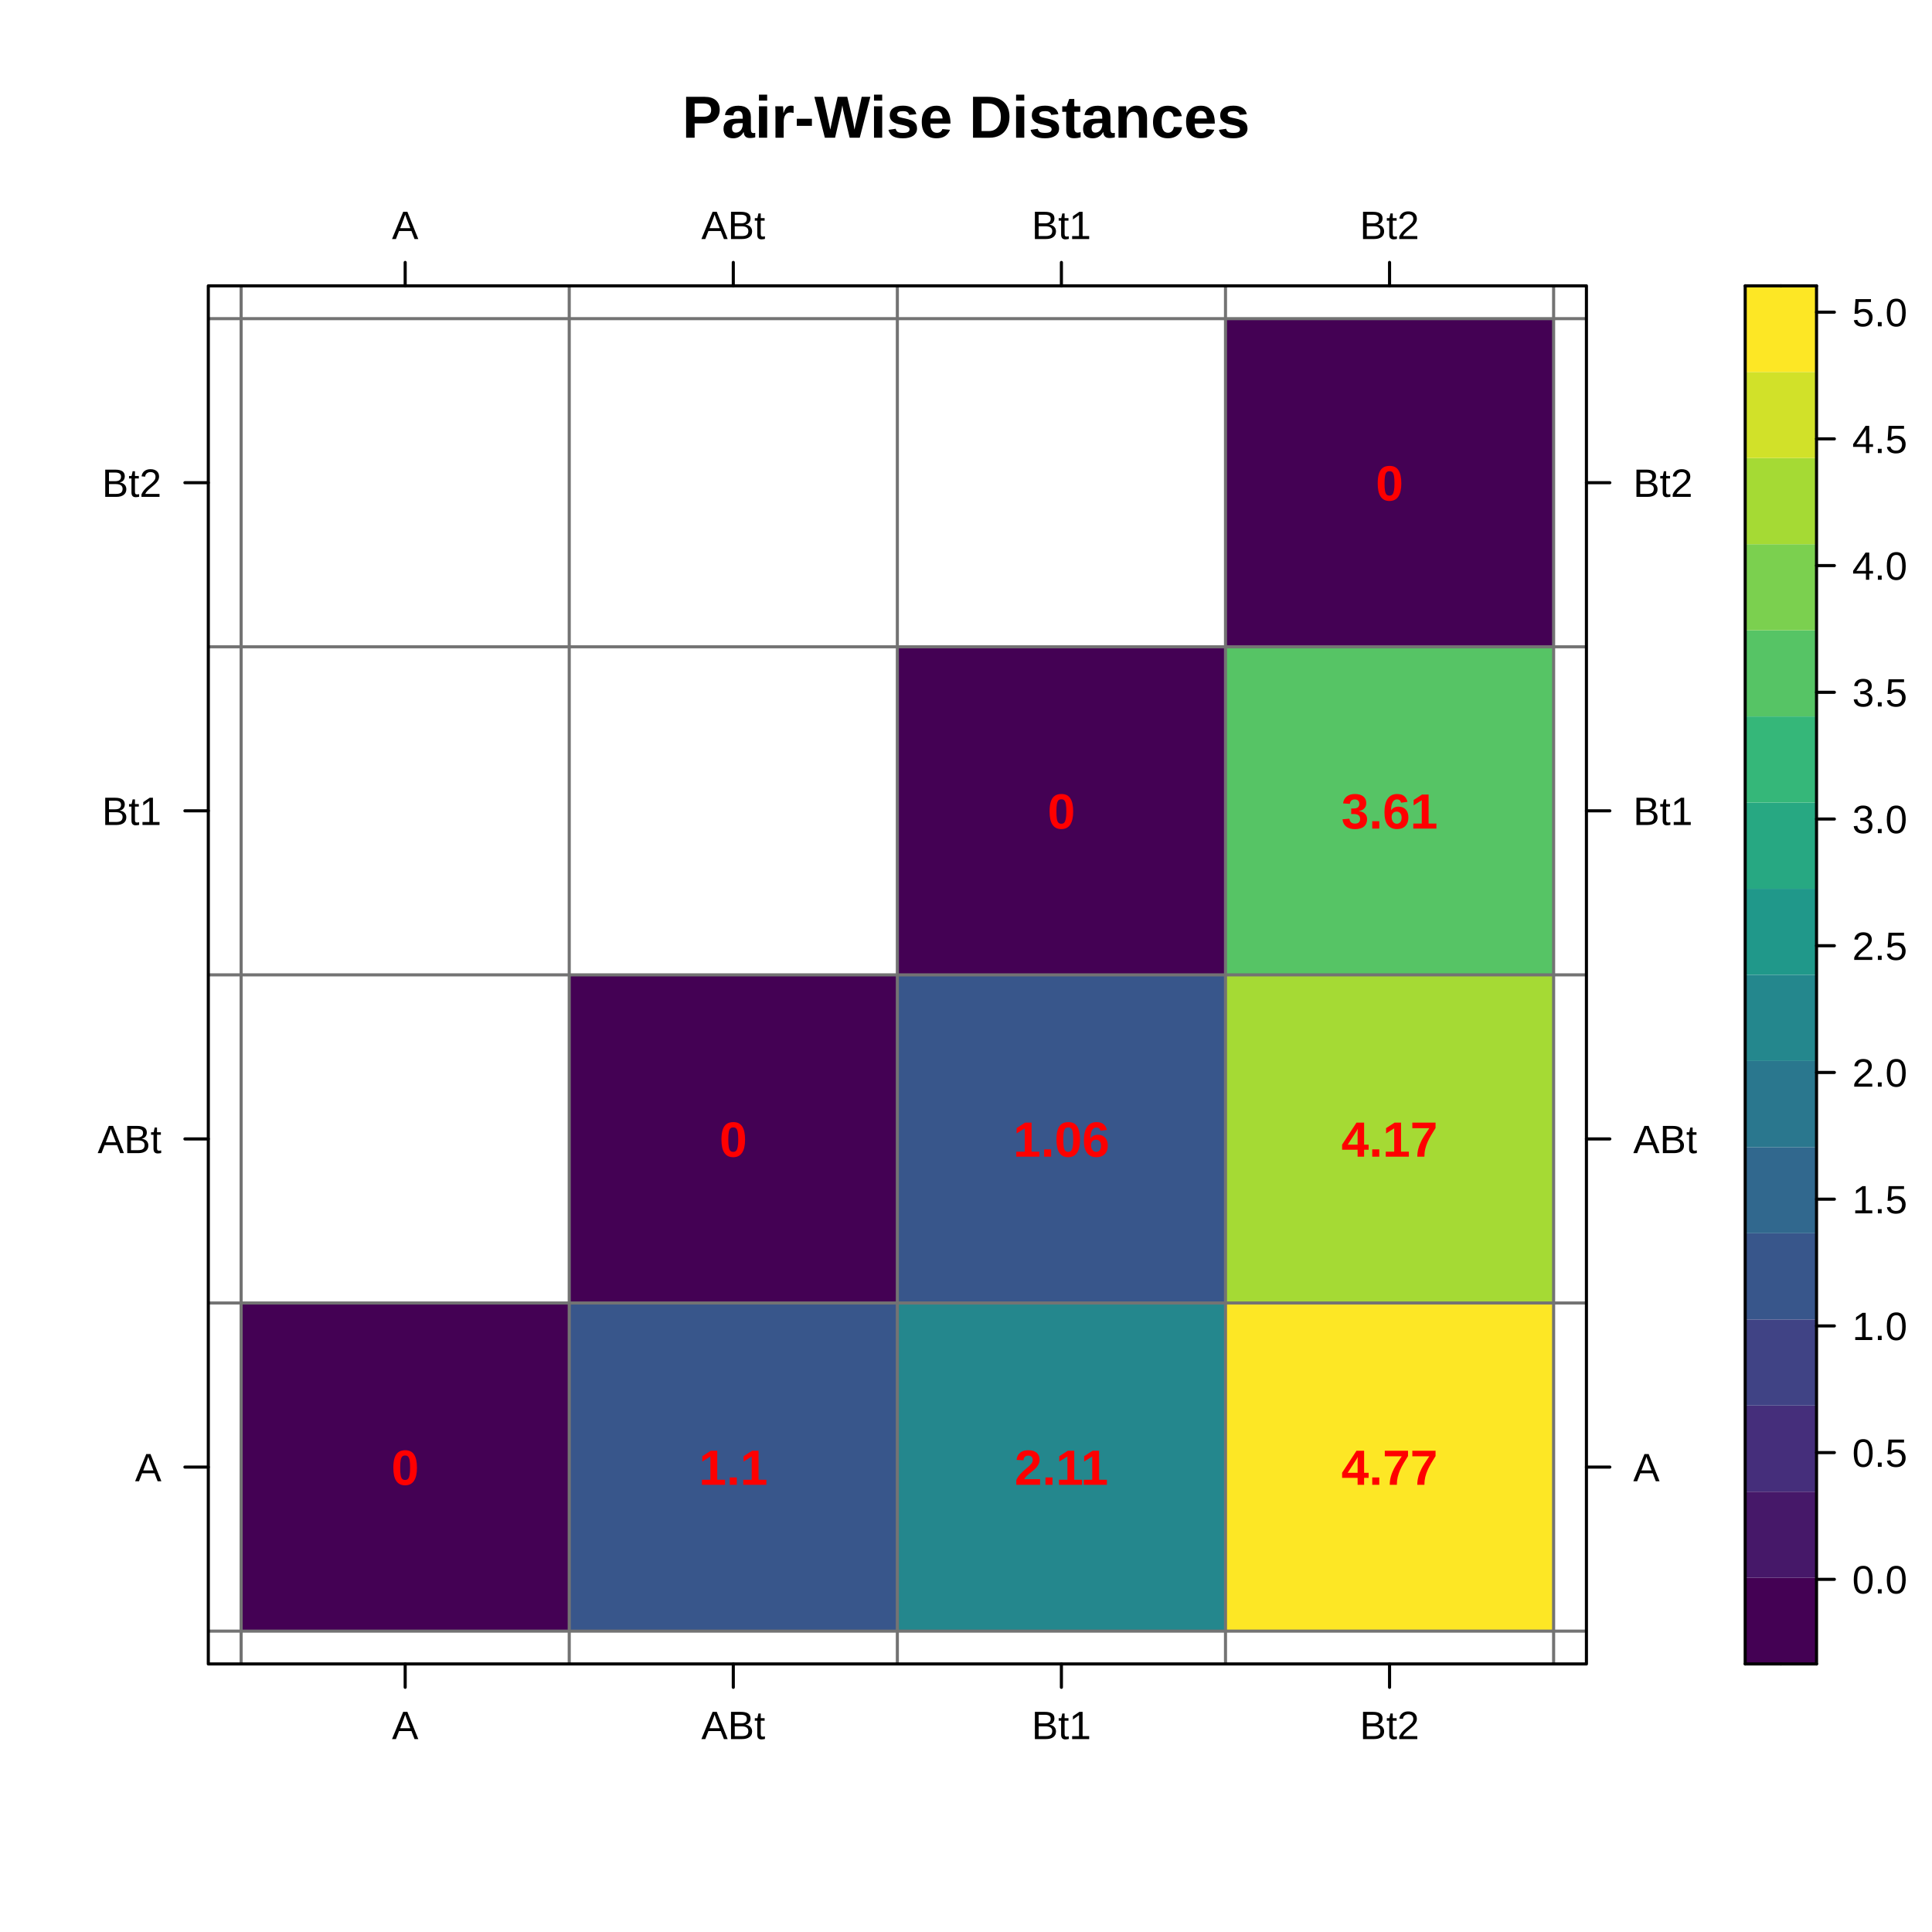
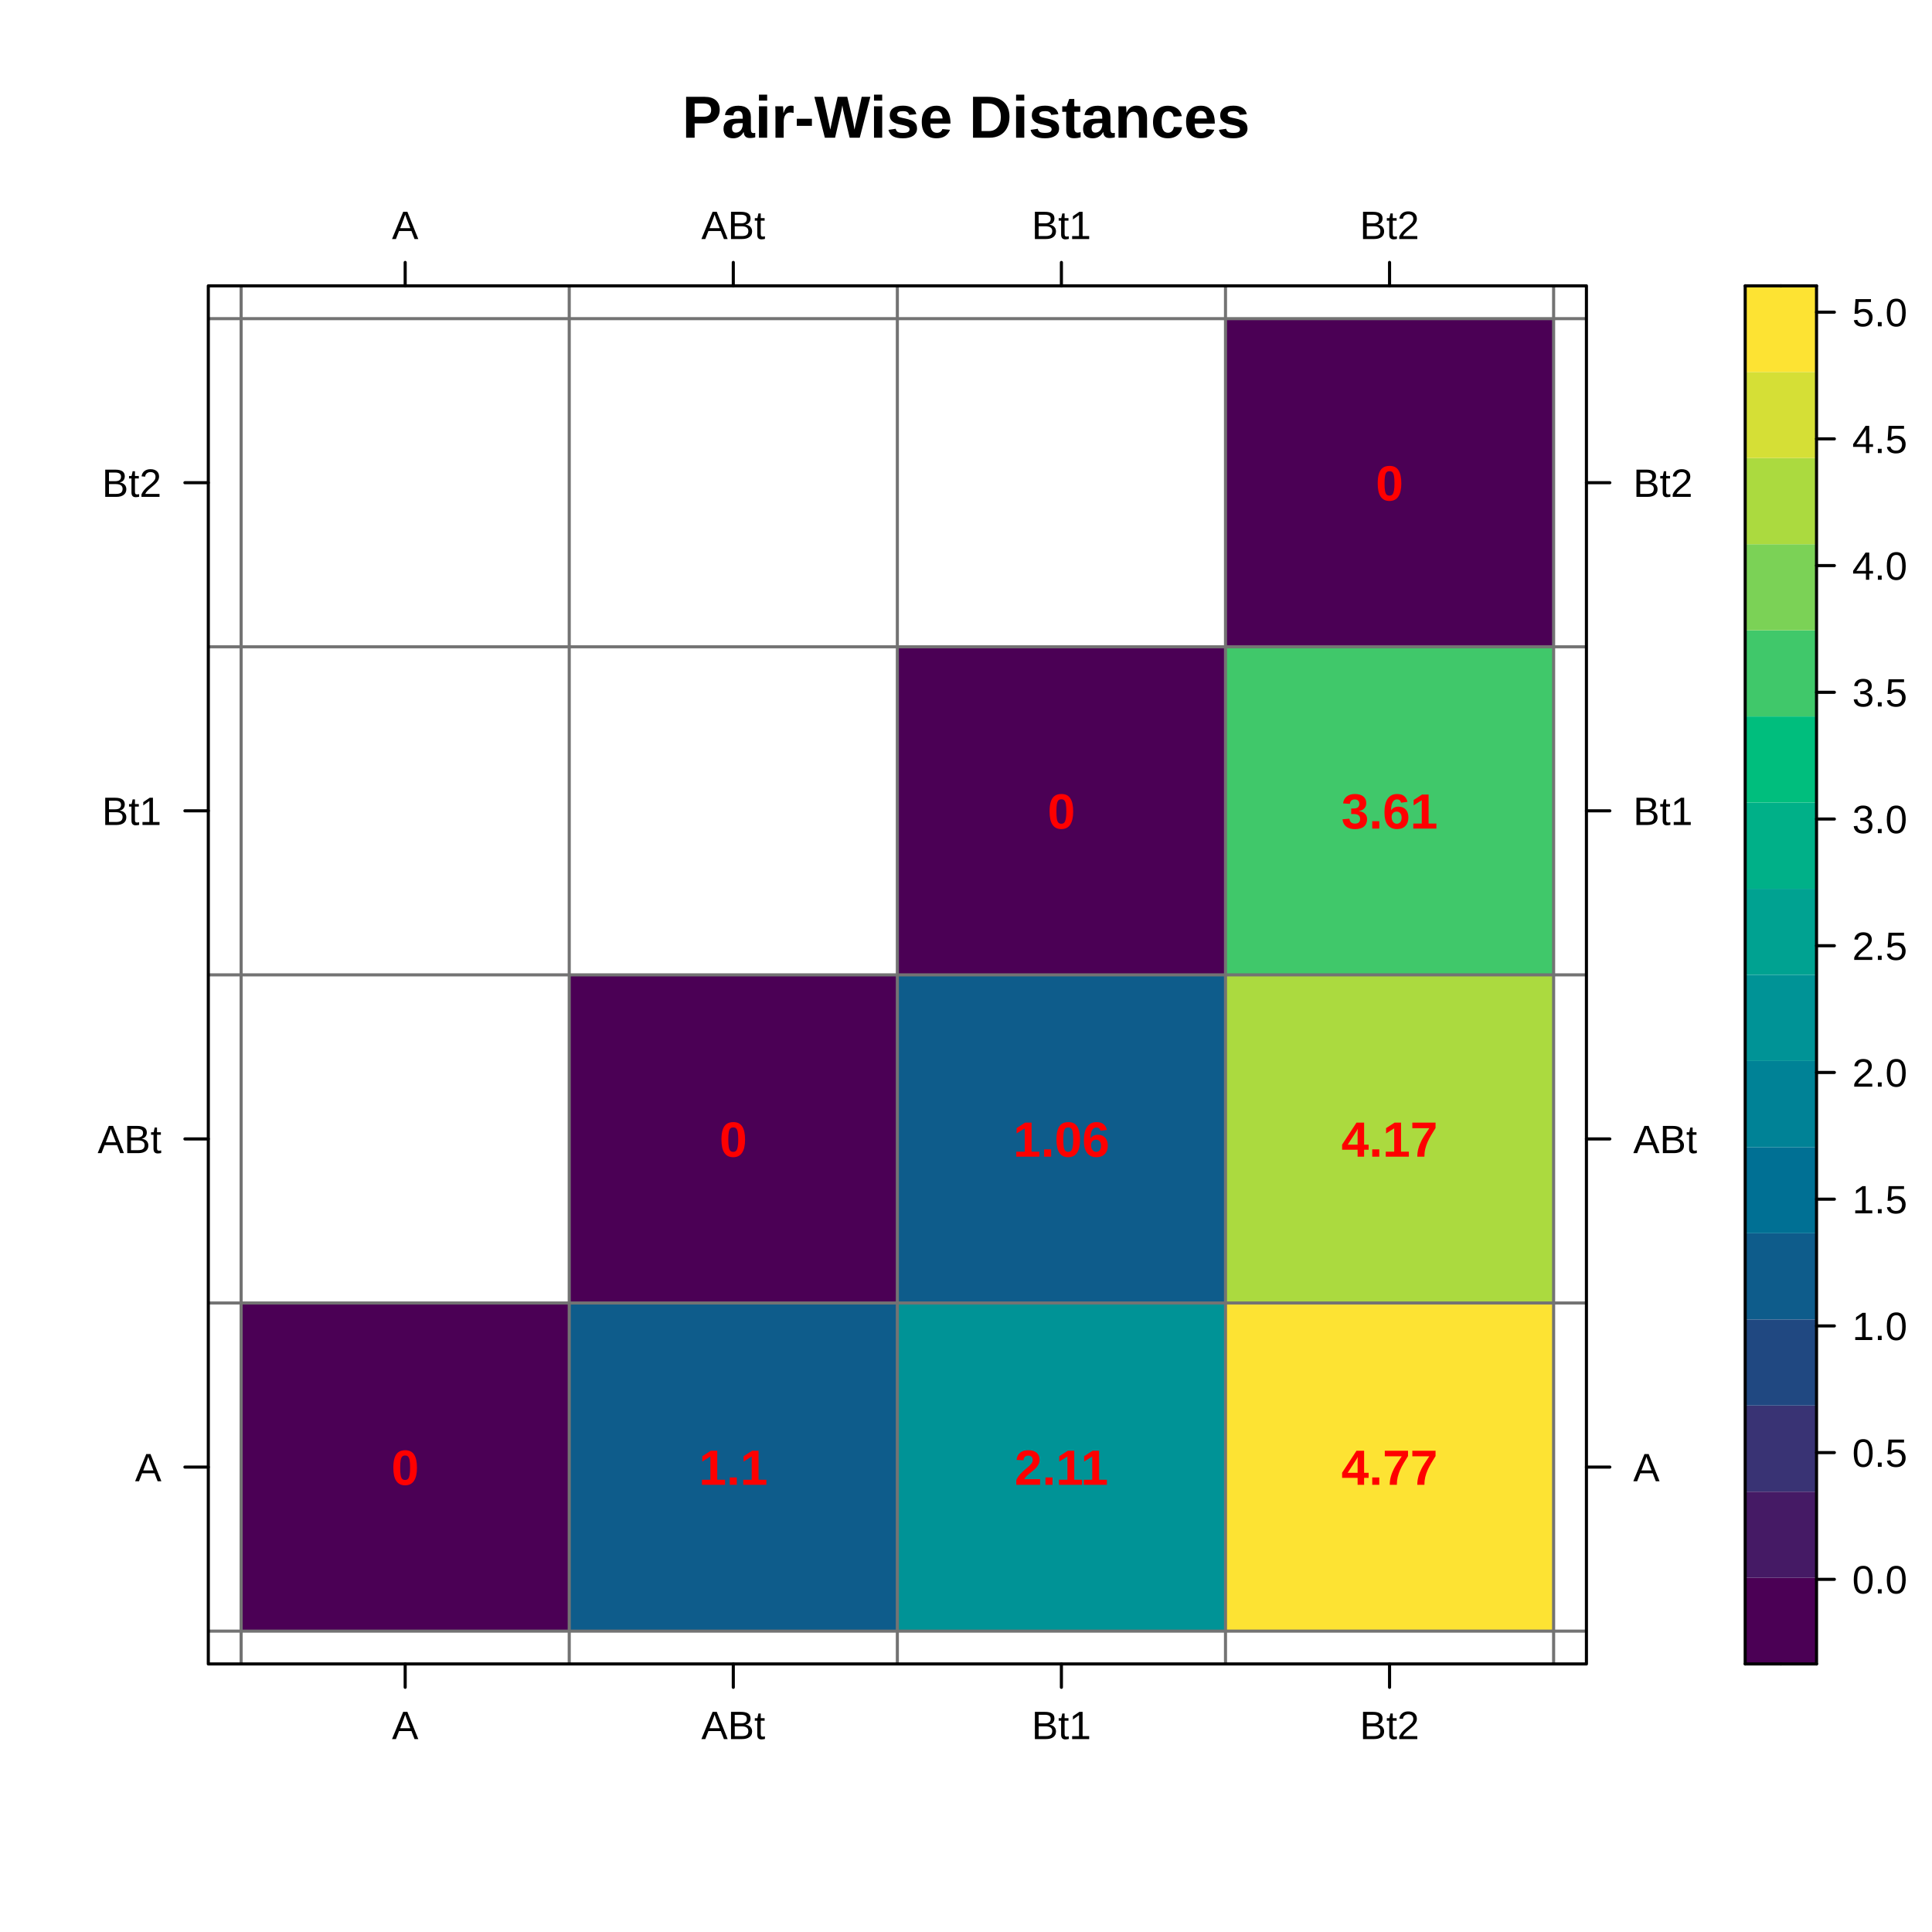
<svg xmlns="http://www.w3.org/2000/svg" class="svglite" width="468.00pt" height="468.00pt" viewBox="0 0 468.00 468.00">
  <defs>
    <style type="text/css">
    .svglite line, .svglite polyline, .svglite polygon, .svglite path, .svglite rect, .svglite circle {
      fill: none;
      stroke: #000000;
      stroke-linecap: round;
      stroke-linejoin: round;
      stroke-miterlimit: 10.00;
    }
    .svglite text {
      white-space: pre;
    }
  </style>
  </defs>
  <rect width="100%" height="100%" style="stroke: none; fill: #FFFFFF;" />
  <defs>
    <clipPath id="cpMC4wMHw0NjguMDB8MC4wMHw0NjguMDA=">
      <rect x="0.00" y="0.00" width="468.00" height="468.00" />
    </clipPath>
  </defs>
  <g clip-path="url(#cpMC4wMHw0NjguMDB8MC4wMHw0NjguMDA=)">
    <rect x="0.00" y="-0" width="468.00" height="468.00" style="stroke-width: 0.75; stroke: none;" />
    <text x="234.00" y="33.36" text-anchor="middle" style="font-size: 14.40px; font-weight: bold; font-family: &quot;Arial&quot;;" textLength="137.47px" lengthAdjust="spacingAndGlyphs">Pair-Wise Distances</text>
  </g>
  <defs>
    <clipPath id="cpNTAuNDZ8Mzg0LjI5fDY5LjI0fDQwMy4wNw==">
      <rect x="50.46" y="69.24" width="333.83" height="333.83" />
    </clipPath>
  </defs>
  <g clip-path="url(#cpNTAuNDZ8Mzg0LjI5fDY5LjI0fDQwMy4wNw==)">
</g>
  <g clip-path="url(#cpMC4wMHw0NjguMDB8MC4wMHw0NjguMDA=)">
    <line x1="98.15" y1="69.24" x2="98.15" y2="63.57" style="stroke-width: 0.75;" />
    <line x1="177.63" y1="69.24" x2="177.63" y2="63.57" style="stroke-width: 0.75;" />
    <line x1="257.11" y1="69.24" x2="257.11" y2="63.57" style="stroke-width: 0.75;" />
    <line x1="336.60" y1="69.24" x2="336.60" y2="63.57" style="stroke-width: 0.75;" />
    <text x="98.15" y="57.90" text-anchor="middle" style="font-size: 9.60px; font-family: &quot;Arial&quot;;" textLength="6.39px" lengthAdjust="spacingAndGlyphs">A</text>
    <text x="177.63" y="57.90" text-anchor="middle" style="font-size: 9.60px; font-family: &quot;Arial&quot;;" textLength="15.45px" lengthAdjust="spacingAndGlyphs">ABt</text>
    <text x="257.11" y="57.90" text-anchor="middle" style="font-size: 9.60px; font-family: &quot;Arial&quot;;" textLength="14.39px" lengthAdjust="spacingAndGlyphs">Bt1</text>
    <text x="336.60" y="57.90" text-anchor="middle" style="font-size: 9.60px; font-family: &quot;Arial&quot;;" textLength="14.39px" lengthAdjust="spacingAndGlyphs">Bt2</text>
    <line x1="50.46" y1="355.38" x2="44.79" y2="355.38" style="stroke-width: 0.75;" />
    <line x1="50.46" y1="275.89" x2="44.79" y2="275.89" style="stroke-width: 0.75;" />
    <line x1="50.46" y1="196.41" x2="44.79" y2="196.41" style="stroke-width: 0.75;" />
    <line x1="50.46" y1="116.93" x2="44.79" y2="116.93" style="stroke-width: 0.75;" />
    <text x="39.12" y="358.81" text-anchor="end" style="font-size: 9.60px; font-family: &quot;Arial&quot;;" textLength="6.39px" lengthAdjust="spacingAndGlyphs">A</text>
    <text x="39.12" y="279.33" text-anchor="end" style="font-size: 9.60px; font-family: &quot;Arial&quot;;" textLength="15.45px" lengthAdjust="spacingAndGlyphs">ABt</text>
    <text x="39.12" y="199.84" text-anchor="end" style="font-size: 9.60px; font-family: &quot;Arial&quot;;" textLength="14.39px" lengthAdjust="spacingAndGlyphs">Bt1</text>
    <text x="39.12" y="120.36" text-anchor="end" style="font-size: 9.60px; font-family: &quot;Arial&quot;;" textLength="14.39px" lengthAdjust="spacingAndGlyphs">Bt2</text>
    <line x1="98.15" y1="403.07" x2="98.15" y2="408.73" style="stroke-width: 0.75;" />
    <line x1="177.63" y1="403.07" x2="177.63" y2="408.73" style="stroke-width: 0.75;" />
    <line x1="257.11" y1="403.07" x2="257.11" y2="408.73" style="stroke-width: 0.75;" />
    <line x1="336.60" y1="403.07" x2="336.60" y2="408.73" style="stroke-width: 0.75;" />
    <text x="98.15" y="421.27" text-anchor="middle" style="font-size: 9.60px; font-family: &quot;Arial&quot;;" textLength="6.39px" lengthAdjust="spacingAndGlyphs">A</text>
    <text x="177.63" y="421.27" text-anchor="middle" style="font-size: 9.60px; font-family: &quot;Arial&quot;;" textLength="15.45px" lengthAdjust="spacingAndGlyphs">ABt</text>
    <text x="257.11" y="421.27" text-anchor="middle" style="font-size: 9.60px; font-family: &quot;Arial&quot;;" textLength="14.39px" lengthAdjust="spacingAndGlyphs">Bt1</text>
    <text x="336.60" y="421.27" text-anchor="middle" style="font-size: 9.60px; font-family: &quot;Arial&quot;;" textLength="14.39px" lengthAdjust="spacingAndGlyphs">Bt2</text>
    <line x1="384.29" y1="355.38" x2="389.96" y2="355.38" style="stroke-width: 0.75;" />
    <line x1="384.29" y1="275.89" x2="389.96" y2="275.89" style="stroke-width: 0.75;" />
    <line x1="384.29" y1="196.41" x2="389.96" y2="196.41" style="stroke-width: 0.75;" />
    <line x1="384.29" y1="116.93" x2="389.96" y2="116.93" style="stroke-width: 0.75;" />
    <text x="395.63" y="358.81" style="font-size: 9.60px; font-family: &quot;Arial&quot;;" textLength="6.39px" lengthAdjust="spacingAndGlyphs">A</text>
    <text x="395.63" y="279.33" style="font-size: 9.60px; font-family: &quot;Arial&quot;;" textLength="15.45px" lengthAdjust="spacingAndGlyphs">ABt</text>
    <text x="395.63" y="199.84" style="font-size: 9.60px; font-family: &quot;Arial&quot;;" textLength="14.39px" lengthAdjust="spacingAndGlyphs">Bt1</text>
    <text x="395.63" y="120.36" style="font-size: 9.60px; font-family: &quot;Arial&quot;;" textLength="14.39px" lengthAdjust="spacingAndGlyphs">Bt2</text>
  </g>
  <g clip-path="url(#cpNTAuNDZ8Mzg0LjI5fDY5LjI0fDQwMy4wNw==)">
-     <rect x="58.41" y="315.63" width="79.48" height="79.48" style="stroke-width: 0.075; stroke: none; fill: #440154;" />
-     <rect x="137.89" y="315.63" width="79.48" height="79.48" style="stroke-width: 0.075; stroke: none; fill: #38568B;" />
-     <rect x="217.37" y="315.63" width="79.48" height="79.48" style="stroke-width: 0.075; stroke: none; fill: #24878D;" />
-     <rect x="296.86" y="315.63" width="79.48" height="79.48" style="stroke-width: 0.075; stroke: none; fill: #FDE725;" />
-     <rect x="137.89" y="236.15" width="79.48" height="79.48" style="stroke-width: 0.075; stroke: none; fill: #440154;" />
-     <rect x="217.37" y="236.15" width="79.48" height="79.48" style="stroke-width: 0.075; stroke: none; fill: #38568B;" />
-     <rect x="296.86" y="236.15" width="79.48" height="79.48" style="stroke-width: 0.075; stroke: none; fill: #A5DA34;" />
-     <rect x="217.37" y="156.67" width="79.48" height="79.48" style="stroke-width: 0.075; stroke: none; fill: #440154;" />
-     <rect x="296.86" y="156.67" width="79.48" height="79.48" style="stroke-width: 0.075; stroke: none; fill: #56C465;" />
-     <rect x="296.86" y="77.19" width="79.48" height="79.48" style="stroke-width: 0.075; stroke: none; fill: #440154;" />
+     <rect x="58.41" y="315.63" width="79.48" height="79.48" style="stroke-width: 0.075; stroke: none; fill: #4B0055;" />
+     <rect x="137.89" y="315.63" width="79.48" height="79.48" style="stroke-width: 0.075; stroke: none; fill: #0E5C8B;" />
+     <rect x="217.37" y="315.63" width="79.48" height="79.48" style="stroke-width: 0.075; stroke: none; fill: #009396;" />
+     <rect x="296.86" y="315.63" width="79.48" height="79.48" style="stroke-width: 0.075; stroke: none; fill: #FDE333;" />
+     <rect x="137.89" y="236.15" width="79.48" height="79.48" style="stroke-width: 0.075; stroke: none; fill: #4B0055;" />
+     <rect x="217.37" y="236.15" width="79.48" height="79.48" style="stroke-width: 0.075; stroke: none; fill: #0E5C8B;" />
+     <rect x="296.86" y="236.15" width="79.48" height="79.48" style="stroke-width: 0.075; stroke: none; fill: #ABDA3F;" />
+     <rect x="217.37" y="156.67" width="79.48" height="79.48" style="stroke-width: 0.075; stroke: none; fill: #4B0055;" />
+     <rect x="296.86" y="156.67" width="79.48" height="79.48" style="stroke-width: 0.075; stroke: none; fill: #40C86A;" />
+     <rect x="296.86" y="77.19" width="79.48" height="79.48" style="stroke-width: 0.075; stroke: none; fill: #4B0055;" />
    <text x="98.15" y="359.67" text-anchor="middle" style="font-size: 12.00px; font-weight: bold;fill: #FF0000; font-family: &quot;Arial&quot;;" textLength="6.67px" lengthAdjust="spacingAndGlyphs">0</text>
    <text x="177.63" y="359.67" text-anchor="middle" style="font-size: 12.00px; font-weight: bold;fill: #FF0000; font-family: &quot;Arial&quot;;" textLength="16.68px" lengthAdjust="spacingAndGlyphs">1.1</text>
    <text x="257.11" y="359.67" text-anchor="middle" style="font-size: 12.00px; font-weight: bold;fill: #FF0000; font-family: &quot;Arial&quot;;" textLength="22.69px" lengthAdjust="spacingAndGlyphs">2.11</text>
    <text x="336.60" y="359.67" text-anchor="middle" style="font-size: 12.00px; font-weight: bold;fill: #FF0000; font-family: &quot;Arial&quot;;" textLength="23.36px" lengthAdjust="spacingAndGlyphs">4.77</text>
    <text x="177.63" y="280.19" text-anchor="middle" style="font-size: 12.00px; font-weight: bold;fill: #FF0000; font-family: &quot;Arial&quot;;" textLength="6.67px" lengthAdjust="spacingAndGlyphs">0</text>
    <text x="257.11" y="280.19" text-anchor="middle" style="font-size: 12.00px; font-weight: bold;fill: #FF0000; font-family: &quot;Arial&quot;;" textLength="23.36px" lengthAdjust="spacingAndGlyphs">1.06</text>
    <text x="336.60" y="280.19" text-anchor="middle" style="font-size: 12.00px; font-weight: bold;fill: #FF0000; font-family: &quot;Arial&quot;;" textLength="23.36px" lengthAdjust="spacingAndGlyphs">4.17</text>
    <text x="257.11" y="200.71" text-anchor="middle" style="font-size: 12.00px; font-weight: bold;fill: #FF0000; font-family: &quot;Arial&quot;;" textLength="6.67px" lengthAdjust="spacingAndGlyphs">0</text>
    <text x="336.60" y="200.71" text-anchor="middle" style="font-size: 12.00px; font-weight: bold;fill: #FF0000; font-family: &quot;Arial&quot;;" textLength="23.36px" lengthAdjust="spacingAndGlyphs">3.61</text>
    <text x="336.60" y="121.23" text-anchor="middle" style="font-size: 12.00px; font-weight: bold;fill: #FF0000; font-family: &quot;Arial&quot;;" textLength="6.67px" lengthAdjust="spacingAndGlyphs">0</text>
    <line x1="50.46" y1="395.12" x2="384.29" y2="395.12" style="stroke-width: 0.75; stroke: #737373;" />
    <line x1="50.46" y1="315.63" x2="384.29" y2="315.63" style="stroke-width: 0.75; stroke: #737373;" />
    <line x1="50.46" y1="236.15" x2="384.29" y2="236.15" style="stroke-width: 0.75; stroke: #737373;" />
    <line x1="50.46" y1="156.67" x2="384.29" y2="156.67" style="stroke-width: 0.75; stroke: #737373;" />
    <line x1="50.46" y1="77.19" x2="384.29" y2="77.19" style="stroke-width: 0.75; stroke: #737373;" />
    <line x1="50.46" y1="-2.30" x2="384.29" y2="-2.30" style="stroke-width: 0.75; stroke: #737373;" />
    <line x1="50.46" y1="-81.78" x2="384.29" y2="-81.78" style="stroke-width: 0.75; stroke: #737373;" />
    <line x1="50.46" y1="-161.26" x2="384.29" y2="-161.26" style="stroke-width: 0.75; stroke: #737373;" />
    <line x1="50.46" y1="-240.74" x2="384.29" y2="-240.74" style="stroke-width: 0.75; stroke: #737373;" />
    <line x1="50.46" y1="-320.23" x2="384.29" y2="-320.23" style="stroke-width: 0.75; stroke: #737373;" />
    <line x1="50.46" y1="-399.71" x2="384.29" y2="-399.71" style="stroke-width: 0.75; stroke: #737373;" />
    <line x1="50.46" y1="-479.19" x2="384.29" y2="-479.19" style="stroke-width: 0.75; stroke: #737373;" />
    <line x1="50.46" y1="-558.68" x2="384.29" y2="-558.68" style="stroke-width: 0.75; stroke: #737373;" />
    <line x1="50.46" y1="-638.16" x2="384.29" y2="-638.16" style="stroke-width: 0.75; stroke: #737373;" />
    <line x1="50.46" y1="-717.64" x2="384.29" y2="-717.64" style="stroke-width: 0.75; stroke: #737373;" />
    <line x1="50.46" y1="-797.12" x2="384.29" y2="-797.12" style="stroke-width: 0.75; stroke: #737373;" />
    <line x1="58.41" y1="403.07" x2="58.41" y2="69.24" style="stroke-width: 0.75; stroke: #737373;" />
    <line x1="137.89" y1="403.07" x2="137.89" y2="69.24" style="stroke-width: 0.75; stroke: #737373;" />
    <line x1="217.37" y1="403.07" x2="217.37" y2="69.24" style="stroke-width: 0.75; stroke: #737373;" />
    <line x1="296.86" y1="403.07" x2="296.86" y2="69.24" style="stroke-width: 0.75; stroke: #737373;" />
    <line x1="376.34" y1="403.07" x2="376.34" y2="69.24" style="stroke-width: 0.75; stroke: #737373;" />
    <line x1="455.82" y1="403.07" x2="455.82" y2="69.24" style="stroke-width: 0.75; stroke: #737373;" />
    <line x1="535.30" y1="403.07" x2="535.30" y2="69.24" style="stroke-width: 0.75; stroke: #737373;" />
    <line x1="614.79" y1="403.07" x2="614.79" y2="69.24" style="stroke-width: 0.75; stroke: #737373;" />
    <line x1="694.27" y1="403.07" x2="694.27" y2="69.24" style="stroke-width: 0.75; stroke: #737373;" />
    <line x1="773.75" y1="403.07" x2="773.75" y2="69.24" style="stroke-width: 0.75; stroke: #737373;" />
    <line x1="853.23" y1="403.07" x2="853.23" y2="69.24" style="stroke-width: 0.75; stroke: #737373;" />
    <line x1="932.72" y1="403.07" x2="932.72" y2="69.24" style="stroke-width: 0.75; stroke: #737373;" />
    <line x1="1012.20" y1="403.07" x2="1012.20" y2="69.24" style="stroke-width: 0.75; stroke: #737373;" />
    <line x1="1091.68" y1="403.07" x2="1091.68" y2="69.24" style="stroke-width: 0.75; stroke: #737373;" />
    <line x1="1171.17" y1="403.07" x2="1171.17" y2="69.24" style="stroke-width: 0.75; stroke: #737373;" />
    <line x1="1250.65" y1="403.07" x2="1250.65" y2="69.24" style="stroke-width: 0.75; stroke: #737373;" />
  </g>
  <g clip-path="url(#cpMC4wMHw0NjguMDB8MC4wMHw0NjguMDA=)">
    <rect x="50.46" y="69.24" width="333.83" height="333.83" style="stroke-width: 0.75;" />
-     <rect x="422.75" y="382.20" width="17.28" height="20.86" style="stroke-width: 0.75; stroke: none; fill: #440154;" />
-     <rect x="422.75" y="361.34" width="17.28" height="20.86" style="stroke-width: 0.75; stroke: none; fill: #461869;" />
-     <rect x="422.75" y="340.47" width="17.28" height="20.86" style="stroke-width: 0.75; stroke: none; fill: #452E7B;" />
-     <rect x="422.75" y="319.61" width="17.28" height="20.86" style="stroke-width: 0.75; stroke: none; fill: #404385;" />
-     <rect x="422.75" y="298.74" width="17.28" height="20.86" style="stroke-width: 0.75; stroke: none; fill: #38568B;" />
-     <rect x="422.75" y="277.88" width="17.28" height="20.86" style="stroke-width: 0.75; stroke: none; fill: #31688E;" />
-     <rect x="422.75" y="257.02" width="17.28" height="20.86" style="stroke-width: 0.75; stroke: none; fill: #2A778E;" />
-     <rect x="422.75" y="236.15" width="17.28" height="20.86" style="stroke-width: 0.75; stroke: none; fill: #24878D;" />
-     <rect x="422.75" y="215.29" width="17.28" height="20.86" style="stroke-width: 0.75; stroke: none; fill: #20988A;" />
-     <rect x="422.75" y="194.42" width="17.28" height="20.86" style="stroke-width: 0.75; stroke: none; fill: #27A882;" />
-     <rect x="422.75" y="173.56" width="17.28" height="20.86" style="stroke-width: 0.75; stroke: none; fill: #35B779;" />
-     <rect x="422.75" y="152.69" width="17.28" height="20.86" style="stroke-width: 0.75; stroke: none; fill: #56C465;" />
-     <rect x="422.75" y="131.83" width="17.28" height="20.86" style="stroke-width: 0.75; stroke: none; fill: #7BD04F;" />
-     <rect x="422.75" y="110.97" width="17.28" height="20.86" style="stroke-width: 0.75; stroke: none; fill: #A5DA34;" />
-     <rect x="422.75" y="90.10" width="17.28" height="20.86" style="stroke-width: 0.75; stroke: none; fill: #D1E129;" />
-     <rect x="422.75" y="69.24" width="17.28" height="20.86" style="stroke-width: 0.75; stroke: none; fill: #FDE725;" />
+     <rect x="422.75" y="382.20" width="17.28" height="20.86" style="stroke-width: 0.75; stroke: none; fill: #4B0055;" />
+     <rect x="422.75" y="361.34" width="17.28" height="20.86" style="stroke-width: 0.75; stroke: none; fill: #451A65;" />
+     <rect x="422.75" y="340.47" width="17.28" height="20.86" style="stroke-width: 0.75; stroke: none; fill: #393374;" />
+     <rect x="422.75" y="319.61" width="17.28" height="20.86" style="stroke-width: 0.75; stroke: none; fill: #204881;" />
+     <rect x="422.75" y="298.74" width="17.28" height="20.86" style="stroke-width: 0.75; stroke: none; fill: #0E5C8B;" />
+     <rect x="422.75" y="277.88" width="17.28" height="20.86" style="stroke-width: 0.75; stroke: none; fill: #007094;" />
+     <rect x="422.75" y="257.02" width="17.28" height="20.86" style="stroke-width: 0.75; stroke: none; fill: #008296;" />
+     <rect x="422.75" y="236.15" width="17.28" height="20.86" style="stroke-width: 0.75; stroke: none; fill: #009396;" />
+     <rect x="422.75" y="215.29" width="17.28" height="20.86" style="stroke-width: 0.75; stroke: none; fill: #00A291;" />
+     <rect x="422.75" y="194.42" width="17.28" height="20.86" style="stroke-width: 0.75; stroke: none; fill: #00B088;" />
+     <rect x="422.75" y="173.56" width="17.28" height="20.86" style="stroke-width: 0.75; stroke: none; fill: #00BE7D;" />
+     <rect x="422.75" y="152.69" width="17.28" height="20.86" style="stroke-width: 0.75; stroke: none; fill: #40C86A;" />
+     <rect x="422.75" y="131.83" width="17.28" height="20.86" style="stroke-width: 0.75; stroke: none; fill: #7BD256;" />
+     <rect x="422.75" y="110.97" width="17.28" height="20.86" style="stroke-width: 0.75; stroke: none; fill: #ABDA3F;" />
+     <rect x="422.75" y="90.10" width="17.28" height="20.86" style="stroke-width: 0.75; stroke: none; fill: #D5DF36;" />
+     <rect x="422.75" y="69.24" width="17.28" height="20.86" style="stroke-width: 0.75; stroke: none; fill: #FDE333;" />
    <line x1="422.75" y1="403.07" x2="422.75" y2="69.24" style="stroke-width: 0.75;" />
    <line x1="440.03" y1="403.07" x2="440.03" y2="69.24" style="stroke-width: 0.75;" />
    <line x1="422.75" y1="403.07" x2="431.39" y2="403.07" style="stroke-width: 0.75;" />
    <line x1="440.03" y1="403.07" x2="431.39" y2="403.07" style="stroke-width: 0.75;" />
    <line x1="422.75" y1="69.24" x2="431.39" y2="69.24" style="stroke-width: 0.75;" />
    <line x1="440.03" y1="69.24" x2="431.39" y2="69.24" style="stroke-width: 0.75;" />
    <line x1="440.03" y1="382.57" x2="444.35" y2="382.57" style="stroke-width: 0.75;" />
    <line x1="440.03" y1="351.87" x2="444.35" y2="351.87" style="stroke-width: 0.75;" />
    <line x1="440.03" y1="321.18" x2="444.35" y2="321.18" style="stroke-width: 0.75;" />
    <line x1="440.03" y1="290.48" x2="444.35" y2="290.48" style="stroke-width: 0.75;" />
    <line x1="440.03" y1="259.79" x2="444.35" y2="259.79" style="stroke-width: 0.75;" />
    <line x1="440.03" y1="229.09" x2="444.35" y2="229.09" style="stroke-width: 0.75;" />
    <line x1="440.03" y1="198.40" x2="444.35" y2="198.40" style="stroke-width: 0.75;" />
    <line x1="440.03" y1="167.70" x2="444.35" y2="167.70" style="stroke-width: 0.75;" />
    <line x1="440.03" y1="137.01" x2="444.35" y2="137.01" style="stroke-width: 0.75;" />
    <line x1="440.03" y1="106.31" x2="444.35" y2="106.31" style="stroke-width: 0.75;" />
    <line x1="440.03" y1="75.62" x2="444.35" y2="75.62" style="stroke-width: 0.75;" />
    <text x="448.67" y="386.00" style="font-size: 9.60px; font-family: &quot;Arial&quot;;" textLength="13.33px" lengthAdjust="spacingAndGlyphs">0.0</text>
    <text x="448.67" y="355.31" style="font-size: 9.60px; font-family: &quot;Arial&quot;;" textLength="13.33px" lengthAdjust="spacingAndGlyphs">0.5</text>
    <text x="448.67" y="324.61" style="font-size: 9.60px; font-family: &quot;Arial&quot;;" textLength="13.33px" lengthAdjust="spacingAndGlyphs">1.0</text>
    <text x="448.67" y="293.92" style="font-size: 9.60px; font-family: &quot;Arial&quot;;" textLength="13.33px" lengthAdjust="spacingAndGlyphs">1.5</text>
    <text x="448.67" y="263.22" style="font-size: 9.60px; font-family: &quot;Arial&quot;;" textLength="13.33px" lengthAdjust="spacingAndGlyphs">2.0</text>
    <text x="448.67" y="232.53" style="font-size: 9.60px; font-family: &quot;Arial&quot;;" textLength="13.33px" lengthAdjust="spacingAndGlyphs">2.5</text>
    <text x="448.67" y="201.83" style="font-size: 9.60px; font-family: &quot;Arial&quot;;" textLength="13.33px" lengthAdjust="spacingAndGlyphs">3.0</text>
    <text x="448.67" y="171.14" style="font-size: 9.60px; font-family: &quot;Arial&quot;;" textLength="13.33px" lengthAdjust="spacingAndGlyphs">3.5</text>
    <text x="448.67" y="140.44" style="font-size: 9.60px; font-family: &quot;Arial&quot;;" textLength="13.33px" lengthAdjust="spacingAndGlyphs">4.0</text>
    <text x="448.67" y="109.75" style="font-size: 9.60px; font-family: &quot;Arial&quot;;" textLength="13.33px" lengthAdjust="spacingAndGlyphs">4.5</text>
    <text x="448.67" y="79.05" style="font-size: 9.60px; font-family: &quot;Arial&quot;;" textLength="13.33px" lengthAdjust="spacingAndGlyphs">5.0</text>
  </g>
</svg>
